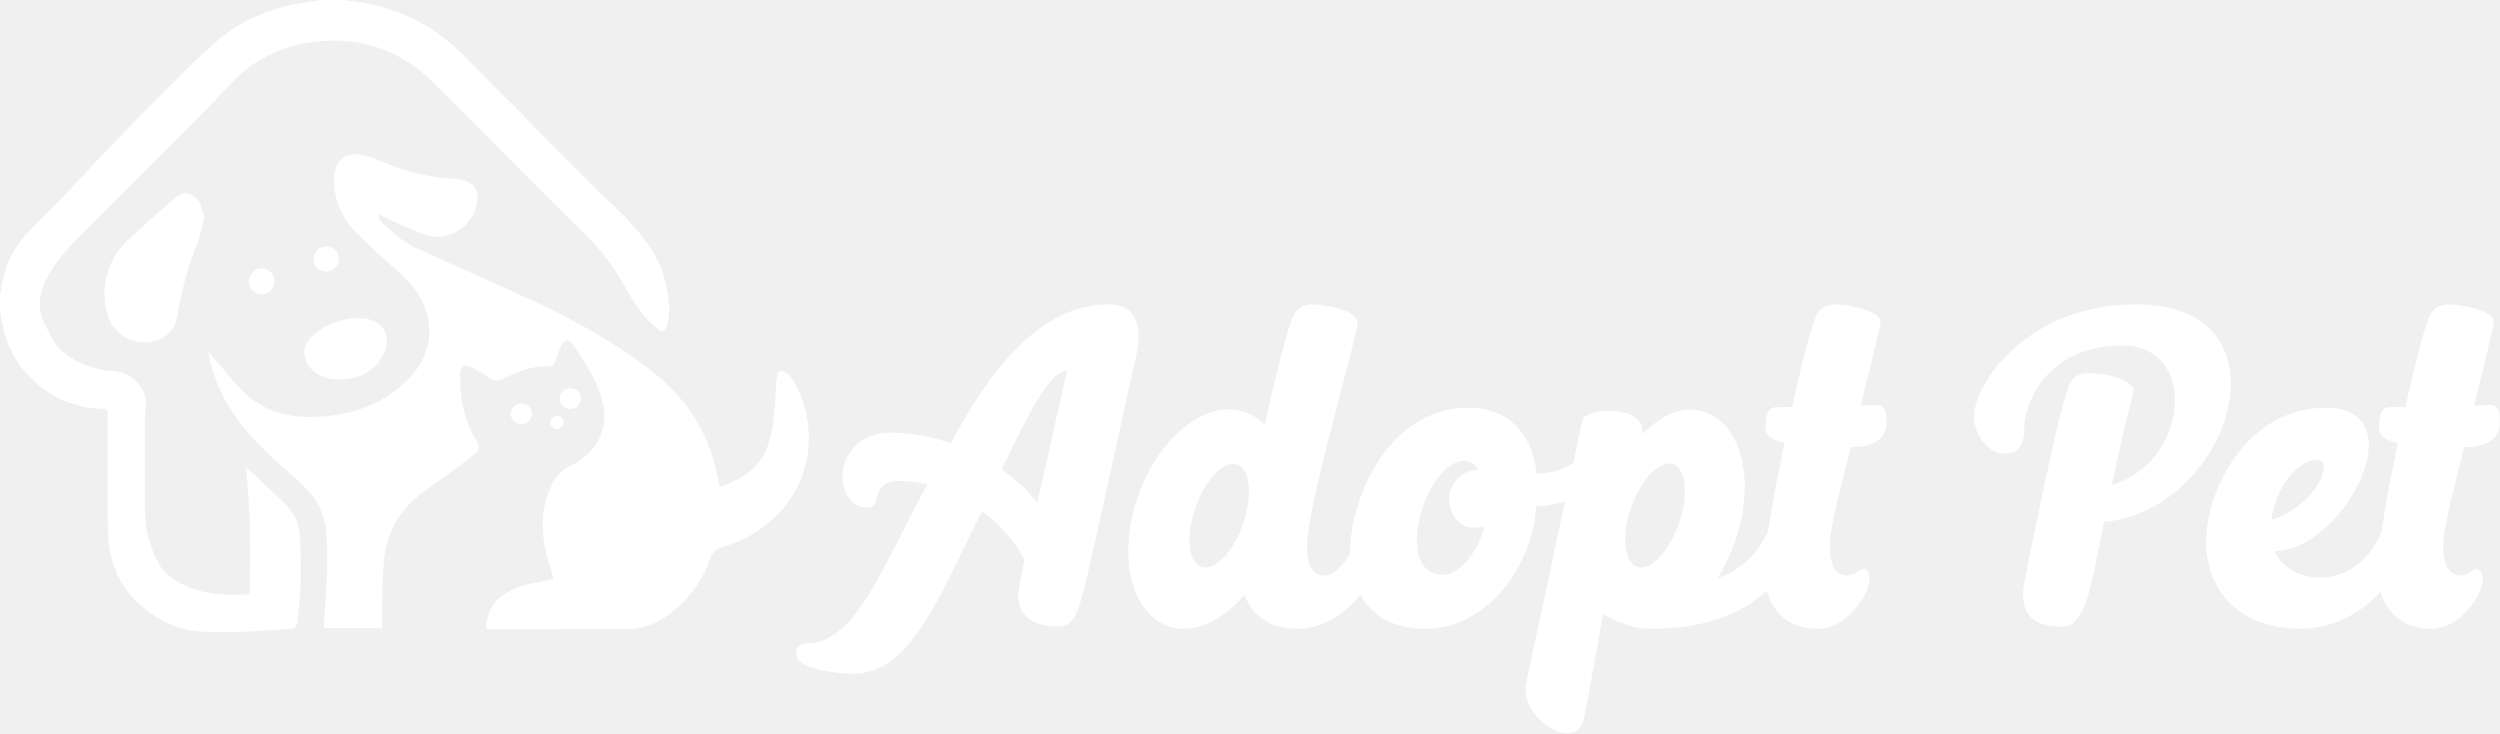
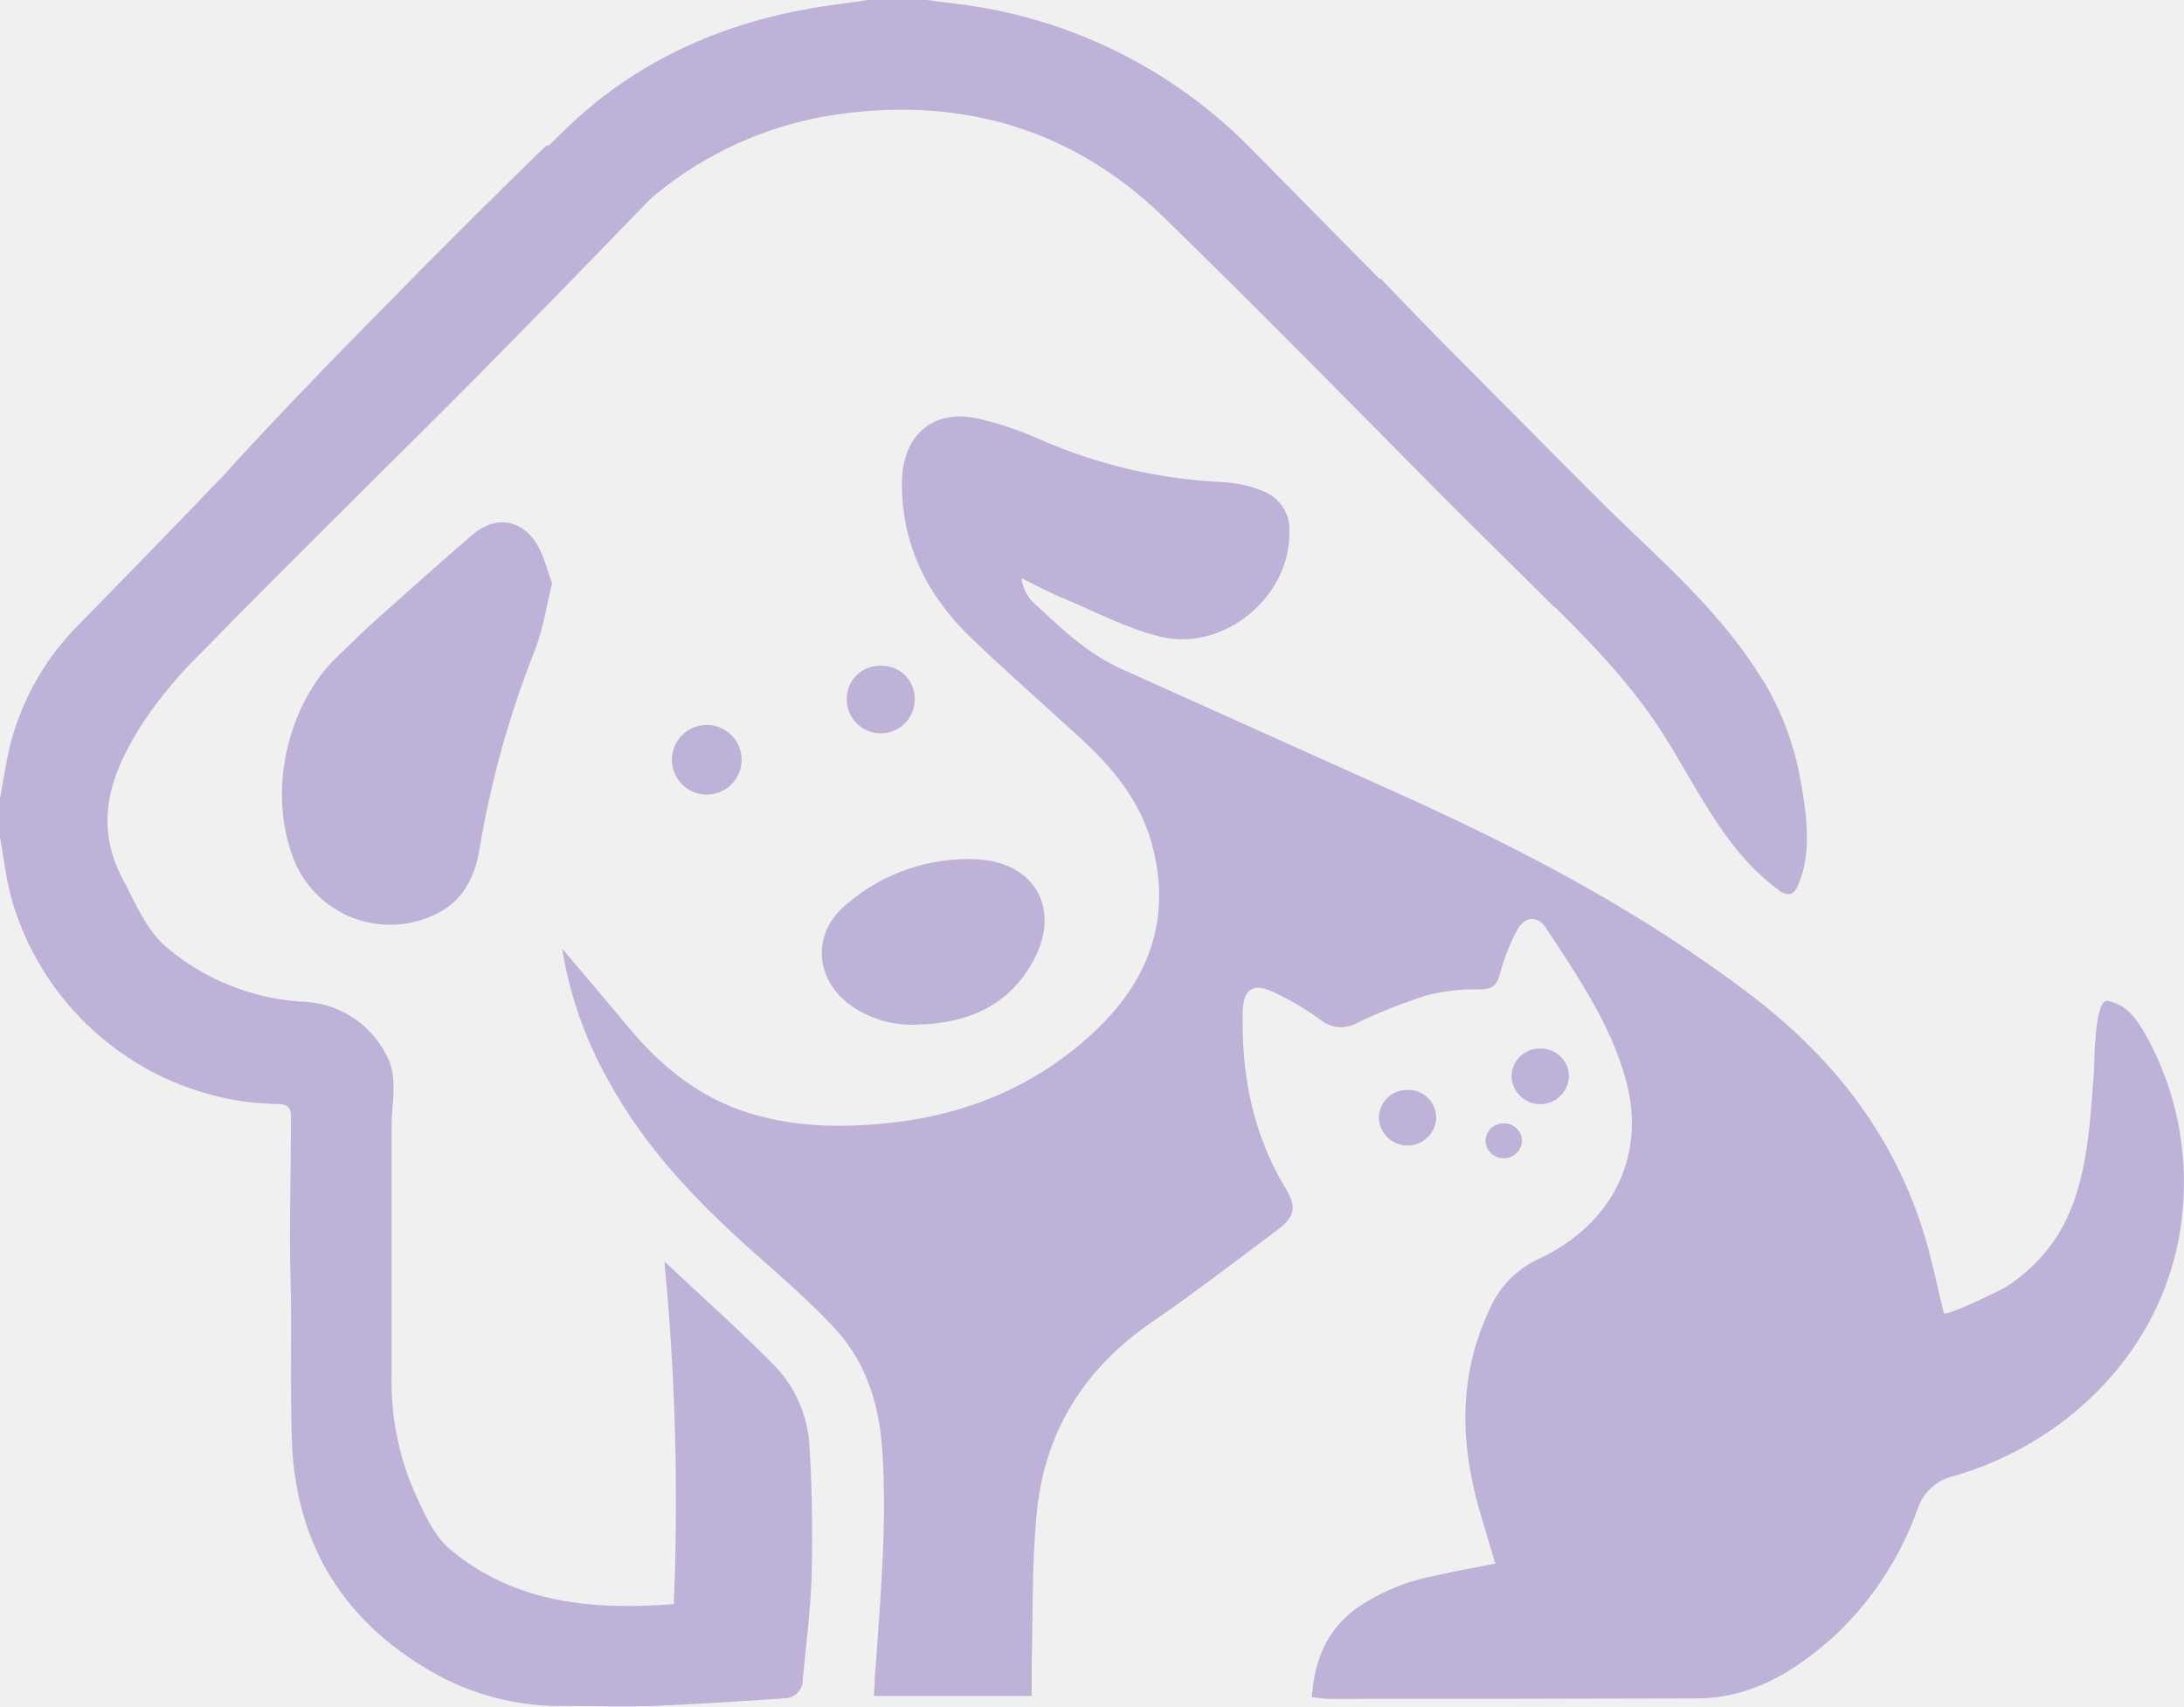
- <svg xmlns="http://www.w3.org/2000/svg" viewBox="0 0 881.56 258.57">
+ <svg xmlns="http://www.w3.org/2000/svg" viewBox="0 0 285.22 222.83">
  <defs>
-     <style>.cls-1{fill:#fff;}</style>
+     <style>.cls-1{fill:#bfb2d8;}</style>
  </defs>
  <g id="Layer_2" data-name="Layer 2">
    <g id="Layer_1-2" data-name="Layer 1">
      <path class="cls-1" d="M285.1,151.42a39.31,39.31,0,0,0-5-16.49c-1.16-2-2.46-3.77-4.86-4.22-1.74-.33-1.72,8.43-1.79,9.38-.56,7.36-.9,15.83-5.3,22.09a22.46,22.46,0,0,1-6.12,5.86c-.63.41-8,4-8.18,3.43-.81-3.3-1.48-6.63-2.45-9.88-3.88-13-11.69-23.13-22.34-31.33-14.33-11-30.19-19.33-46.61-26.71l-36-16.19c-4.58-2.06-8.1-5.52-11.69-8.86a5.82,5.82,0,0,1-1.38-3c1.83.89,3.64,1.87,5.52,2.65,4.18,1.75,8.27,3.93,12.63,5,8.37,2,17-5.24,16.86-13.7a5.34,5.34,0,0,0-3.35-5.27,15.84,15.84,0,0,0-5.19-1.21,66.55,66.55,0,0,1-24.13-5.63A45.52,45.52,0,0,0,128,54.72c-6-1.44-10.16,1.92-10.21,8.33-.06,8.08,3.32,14.74,9,20.23,4.67,4.48,9.54,8.75,14.31,13.12,4.17,3.82,7.72,8.09,9.28,13.64,2.69,9.62-.17,17.75-7.21,24.45-7.92,7.55-17.54,11.38-28.42,12.3-6.15.52-12.19.27-18.07-1.81s-10.58-6-14.55-10.75c-2.78-3.36-5.61-6.67-8.72-10.35a51.8,51.8,0,0,0,6,17.16c5,9.21,12.2,16.53,20,23.38,3.28,2.89,6.57,5.8,9.55,9,4.22,4.51,5.89,10.09,6.28,16.22.62,9.91-.32,19.75-1,29.61,0,.7-.07,1.41-.11,2.24h20.6c0-1.42,0-2.84,0-4.25.19-6.76,0-13.56.73-20.26,1.15-10.28,6.3-18.36,14.92-24.28,5.62-3.86,11-8,16.5-12.12,2.25-1.69,2.48-3,1-5.41-4.29-7.1-5.77-14.87-5.59-23,.07-3.06,1.38-3.91,4.17-2.54a37.33,37.33,0,0,1,6,3.56,4.2,4.2,0,0,0,4.8.38,70.58,70.58,0,0,1,9-3.56,25,25,0,0,1,6.87-.8c1.56,0,2.31-.33,2.73-1.94a26.85,26.85,0,0,1,2.27-5.81c.95-1.79,2.68-1.94,3.74-.31,4.13,6.3,8.46,12.54,10.47,19.92,2.67,9.77-1.66,18.76-11.33,23.31a12.87,12.87,0,0,0-6.47,6.59c-4,8.46-3.9,17.11-1.43,25.91.67,2.4,1.42,4.79,2.17,7.32-2.75.55-5.39,1-8,1.61A26.73,26.73,0,0,0,177,210.14c-3.75,2.83-5.37,6.72-5.67,11.5.87.09,1.62.23,2.37.23q23.93,0,47.86-.07c7.16,0,12.81-3.51,17.91-8.06a42.07,42.07,0,0,0,11-16.79,6.44,6.44,0,0,1,4.69-4.18c14.4-4.15,26.33-15.66,29.29-30.59A39.58,39.58,0,0,0,285.1,151.42Z" />
      <path class="cls-1" d="M72.11,76.19C71.43,74.42,71,72.44,70,70.87c-2.1-3.17-5.45-3.51-8.34-1-4.22,3.64-8.38,7.35-12.53,11.06-1.74,1.56-3.39,3.22-5.09,4.83-6.32,6-9.5,17.85-5.35,27.24a13.56,13.56,0,0,0,19.19,5.87c2.85-1.79,4.15-4.61,4.7-7.74a127.3,127.3,0,0,1,7.26-26.18C70.91,82.26,71.32,79.31,72.11,76.19Z" />
      <path class="cls-1" d="M119.89,133.81c6.5-.19,11.9-2.43,15.12-8.46,3.52-6.59.23-12.63-7.24-13.12A24.3,24.3,0,0,0,110.66,118c-5,4-4.25,10.57,1.3,13.87A14,14,0,0,0,119.89,133.81Z" />
      <path class="cls-1" d="M96.85,99.1a4.55,4.55,0,1,0-9.1.25,4.55,4.55,0,0,0,9.1-.25Z" />
      <path class="cls-1" d="M115.08,86.94a4.32,4.32,0,0,0-4.5,4.33,4.44,4.44,0,0,0,8.88.12A4.31,4.31,0,0,0,115.08,86.94Z" />
      <path class="cls-1" d="M183.87,142.34a3.66,3.66,0,0,0-3.8,3.65,3.75,3.75,0,0,0,7.49.1A3.63,3.63,0,0,0,183.87,142.34Z" />
      <path class="cls-1" d="M201.2,136.94a3.66,3.66,0,0,0-3.8,3.65,3.75,3.75,0,0,0,7.49.1A3.63,3.63,0,0,0,201.2,136.94Z" />
      <path class="cls-1" d="M196.41,146.71A2.33,2.33,0,0,0,194,149a2.39,2.39,0,0,0,4.77.07A2.32,2.32,0,0,0,196.41,146.71Z" />
-       <path class="cls-1" d="M400.43,126.54c-7.11,31.77-13.91,63.68-18,80.47-2.87,11.8-5,13.92-9.53,13.92-12.25,0-14.82-7.57-13.61-13.16.15-.61.61-4.54,2-10.44a53.28,53.28,0,0,0-15-17.09c-15.43,30.55-25,57.33-45.53,57.33-3.17,0-20-1.06-20-7a3.37,3.37,0,0,1,3.48-3.63c17.84,0,26.92-27.53,42.8-56.12a43.49,43.49,0,0,0-9.83-1.21c-11.19,0-5.45,9.38-11.5,9.38S297,172.68,297,167.84c0-4.69,3.48-15.28,17.55-15.28a63.28,63.28,0,0,1,20.72,3.78c11.5-21.78,29.65-49,55.51-49C402.25,107.33,402.55,117,400.43,126.54Zm-24.2,4.24c-6.2,0-13.76,15.58-23,34.79a57.46,57.46,0,0,1,12.55,11.64C370.63,155.58,376.23,130.78,376.23,130.78Z" />
-       <path class="cls-1" d="M489.22,192.34c-5.9,15.43-16.34,29.34-31.77,29.34-11.49,0-16.48-6.05-18.6-12C431,219,421,223.65,412.38,220.93c-13.46-4.24-18.46-24.81-11.2-45.68,7.26-21,23.9-34.34,37.21-30.1A16,16,0,0,1,446,150c3.78-17.55,7.86-33.73,10-38.42,1.36-3,3.48-4.09,6.5-4.24,3.48,0,16.19,1.67,16.19,6.51s-17.85,64.43-17.85,79.1c0,5,1.36,10,6.2,10a7.4,7.4,0,0,0,4.69-2.12c2.72-2.42,5-6.5,7.11-11.34,1.06-3,3-8.47,8.17-8.47a3.81,3.81,0,0,1,2.57,1.05C491.49,184.32,490.28,189.92,489.22,192.34Zm-50.83-7.71c3.48-10.14,2.42-19.37-2.26-20.88s-11.2,5.45-14.68,15.43-2.42,19.36,2.27,20.72C428.41,201.42,434.92,194.61,438.39,184.63Z" />
-       <path class="cls-1" d="M559.4,172.52c-5,4.54-13,5.9-17.7,6.06-1.21,20.26-16.64,43.1-39,43.1-24.35,0-26.62-20.26-26.62-27.07,0-18.76,13.46-50.83,41.75-50.83,21.18,0,23.9,20,23.9,23.15A23.25,23.25,0,0,0,555,163.15C563.94,157.25,565.6,166.63,559.4,172.52Zm-35.85,13.32A31.13,31.13,0,0,1,519,186c-4.08,0-8-4.69-8-9.53a10.36,10.36,0,0,1,10.14-10.74c0-.91-1.82-3.18-4.84-3.18-13.77,0-25.56,40.09-7.41,40.09C513.11,202.63,519.46,198.39,523.55,185.84Z" />
-       <path class="cls-1" d="M634.27,188c-1.52,6.51-8.78,33.73-52.19,33.73-5.6,0-11.65-2.11-16.79-5.14-3,16.49-5.44,30.56-6.81,36.91-2.87,12.4-22.23-.15-20.42-12.1l20-93.63s1.51-2.88,9.38-2.88c9.83,0,12.55,4.69,11.49,8.32,7.27-7.11,14.37-10.43,21.94-8,13.31,4.23,18.3,24.65,11,45.53a66,66,0,0,1-6.2,13.16c11-3.94,15.43-11.5,18.6-18.16C627.31,179.18,635.93,178.88,634.27,188ZM589.8,163.6c-4.69-1.36-11.2,5.45-14.68,15.43s-2.42,19.36,2.27,20.87,11.2-5.44,14.67-15.43S594.48,165.11,589.8,163.6Z" />
-       <path class="cls-1" d="M663.15,113.84c0,.6-3.33,14.06-7,29.19,6.36,0,9.08-2,9.08,5.9s-8.47,8.77-12.71,8.77c-1.21,6.66-7.26,26.47-7.26,35.24,0,5,1.37,10,6.21,10,3.47,0,5.44-4.69,7.41-.76,2.27,4.54-6.36,19.51-17.85,19.51-16.34,0-19.06-14.52-19.06-20.26,0-7.11,3.33-26.32,7.26-45.23-4.24-.91-6.66-2.57-6.66-5.45,0-3.48.61-7,3.33-7.11,1.06,0,3.33-.15,6-.15,3.33-15,6.66-27.83,8.47-31.91,1.36-3,3.48-4.09,6.51-4.24C650.45,107.33,663.15,109,663.15,113.84Z" />
-       <path class="cls-1" d="M752.39,138c-3.48,13.46-5.9,24.05-7.71,33,27.52-8.17,30.4-49.16,3.78-49.16S713.82,142,713.82,151.2c0,7.56-3.78,8.77-6.81,8.77-5.29,0-10.89-5.75-10.89-13.16,0-11.34,18.61-39.48,57.18-39.48,56.42,0,33.43,72.76-11.35,76.69-1.66,8.17-3,15.28-4.84,23-2.87,11.8-6.65,13.92-10,13.92-14.67,0-14.67-9.38-13-17.25,2.57-12,11.19-56.42,15.43-67.76,1.66-4.08,5-4.69,10-4.24C746,132.29,753.15,135.16,752.39,138Z" />
-       <path class="cls-1" d="M811.38,221.68c-23.6,0-33.43-15.27-33.43-30.55,0-18.61,14.52-47.35,42.2-47.35,32.52,0,6.05,50.53-18,50.53,3.18,7.71,11.8,9.37,15.88,9.37,9.38,0,18-6.2,22.24-17.24.45-1.21,2.42-5.44,7-5.44C858.12,181,842.69,221.68,811.38,221.68Zm-10.44-38.42c6.81-1.51,18.45-10.58,18.45-18.75v-.15c0-1.21-.6-2.12-2.72-2.12C810.17,162.24,802.15,172.52,800.94,183.26Z" />
-       <path class="cls-1" d="M879.44,113.84c0,.6-3.33,14.06-7,29.19,6.35,0,9.08-2,9.08,5.9s-8.47,8.77-12.71,8.77c-1.21,6.66-7.26,26.47-7.26,35.24,0,5,1.36,10,6.2,10,3.48,0,5.45-4.69,7.41-.76,2.27,4.54-6.35,19.51-17.85,19.51-16.33,0-19.05-14.52-19.05-20.26,0-7.11,3.32-26.32,7.26-45.23-4.24-.91-6.66-2.57-6.66-5.45,0-3.48.61-7,3.33-7.11,1.06,0,3.33-.15,6-.15,3.33-15,6.65-27.83,8.47-31.91,1.36-3,3.48-4.09,6.5-4.24C866.73,107.33,879.44,109,879.44,113.84Z" />
      <path class="cls-1" d="M29.15,62.14a4.11,4.11,0,0,1-.29.3q-9.3,9.68-18.69,19.25A34.17,34.17,0,0,0,1.57,96.4C.83,99,.51,101.64,0,104.27v5c.47,2.63.76,5.31,1.44,7.89a37.06,37.06,0,0,0,30.25,26.67,38.14,38.14,0,0,0,4.65.35c1.14,0,1.67.46,1.66,1.58,0,5.33-.13,10.66-.13,16,0,3.35.13,6.7.15,10.05,0,5.4-.08,10.8.09,16.19.46,14,7.07,24.27,19.34,30.92A33.72,33.72,0,0,0,74,222.79c3.78,0,7.56.12,11.33,0,5.73-.22,11.46-.62,17.18-1a2.4,2.4,0,0,0,2.33-2.5c.43-4.47,1-8.94,1.16-13.42.14-5.8.06-11.62-.31-17.41a16.42,16.42,0,0,0-4.83-10.41c-4.45-4.5-9.19-8.7-14.09-13.3A327.59,327.59,0,0,1,88,209.49c-10.66.83-20.77-.12-29.17-7.11-2.2-1.82-3.52-4.91-4.76-7.64a36.27,36.27,0,0,1-2.93-15.2q0-10.77,0-21.53,0-5.49,0-11c0-2.78.77-5.85-.34-8.51a12.73,12.73,0,0,0-10.57-7.64,30.35,30.35,0,0,1-18.55-7.2c-2.61-2.26-4.1-5.93-5.78-9.12C12,107,14.81,100.27,18.92,94a59.57,59.57,0,0,1,7.6-9C36.93,74.36,47.47,64,58,53.49c9.42-9.41,18.78-19.09,28.13-28.74,0,0-14.08-6.13-14.76-5.73C70.94,19.24,41.94,47.87,29.15,62.14Z" />
      <path class="cls-1" d="M213.27,69.74q-24.95-25-49.74-50.17A64.71,64.71,0,0,0,129.32,1.18C126.58.63,123.78.39,121,0h-7.56c-2.47.35-5,.65-7.4,1.07C93.71,3.18,82.68,8.26,73.72,17,68.43,22.11,58,32.49,58,32.49l13.82,6.7,9.5-9.78a48.06,48.06,0,0,1,28.55-14.54C126,12.71,140.29,17,152,28.39s23.18,23.12,34.76,34.69l16.29,16.27,14.61-5.27C216.21,72.64,214.73,71.2,213.27,69.74Z" />
      <path class="cls-1" d="M230.13,88.71c-5.12-8.39-12.58-15-19.7-21.82C200.07,57,190.18,46.71,180.31,36.38L169.7,45.72c9.57,9.9,19.22,19.74,29.07,29.36,5.89,5.75,11.88,11.46,16.66,18.16,5.53,7.76,8.94,17.21,16.86,23a1.9,1.9,0,0,0,1.49.52c.52-.13.83-.67,1.05-1.16,1.84-4.2,1.09-9.36.31-13.72a38.25,38.25,0,0,0-4.87-13Z" />
    </g>
  </g>
</svg>
